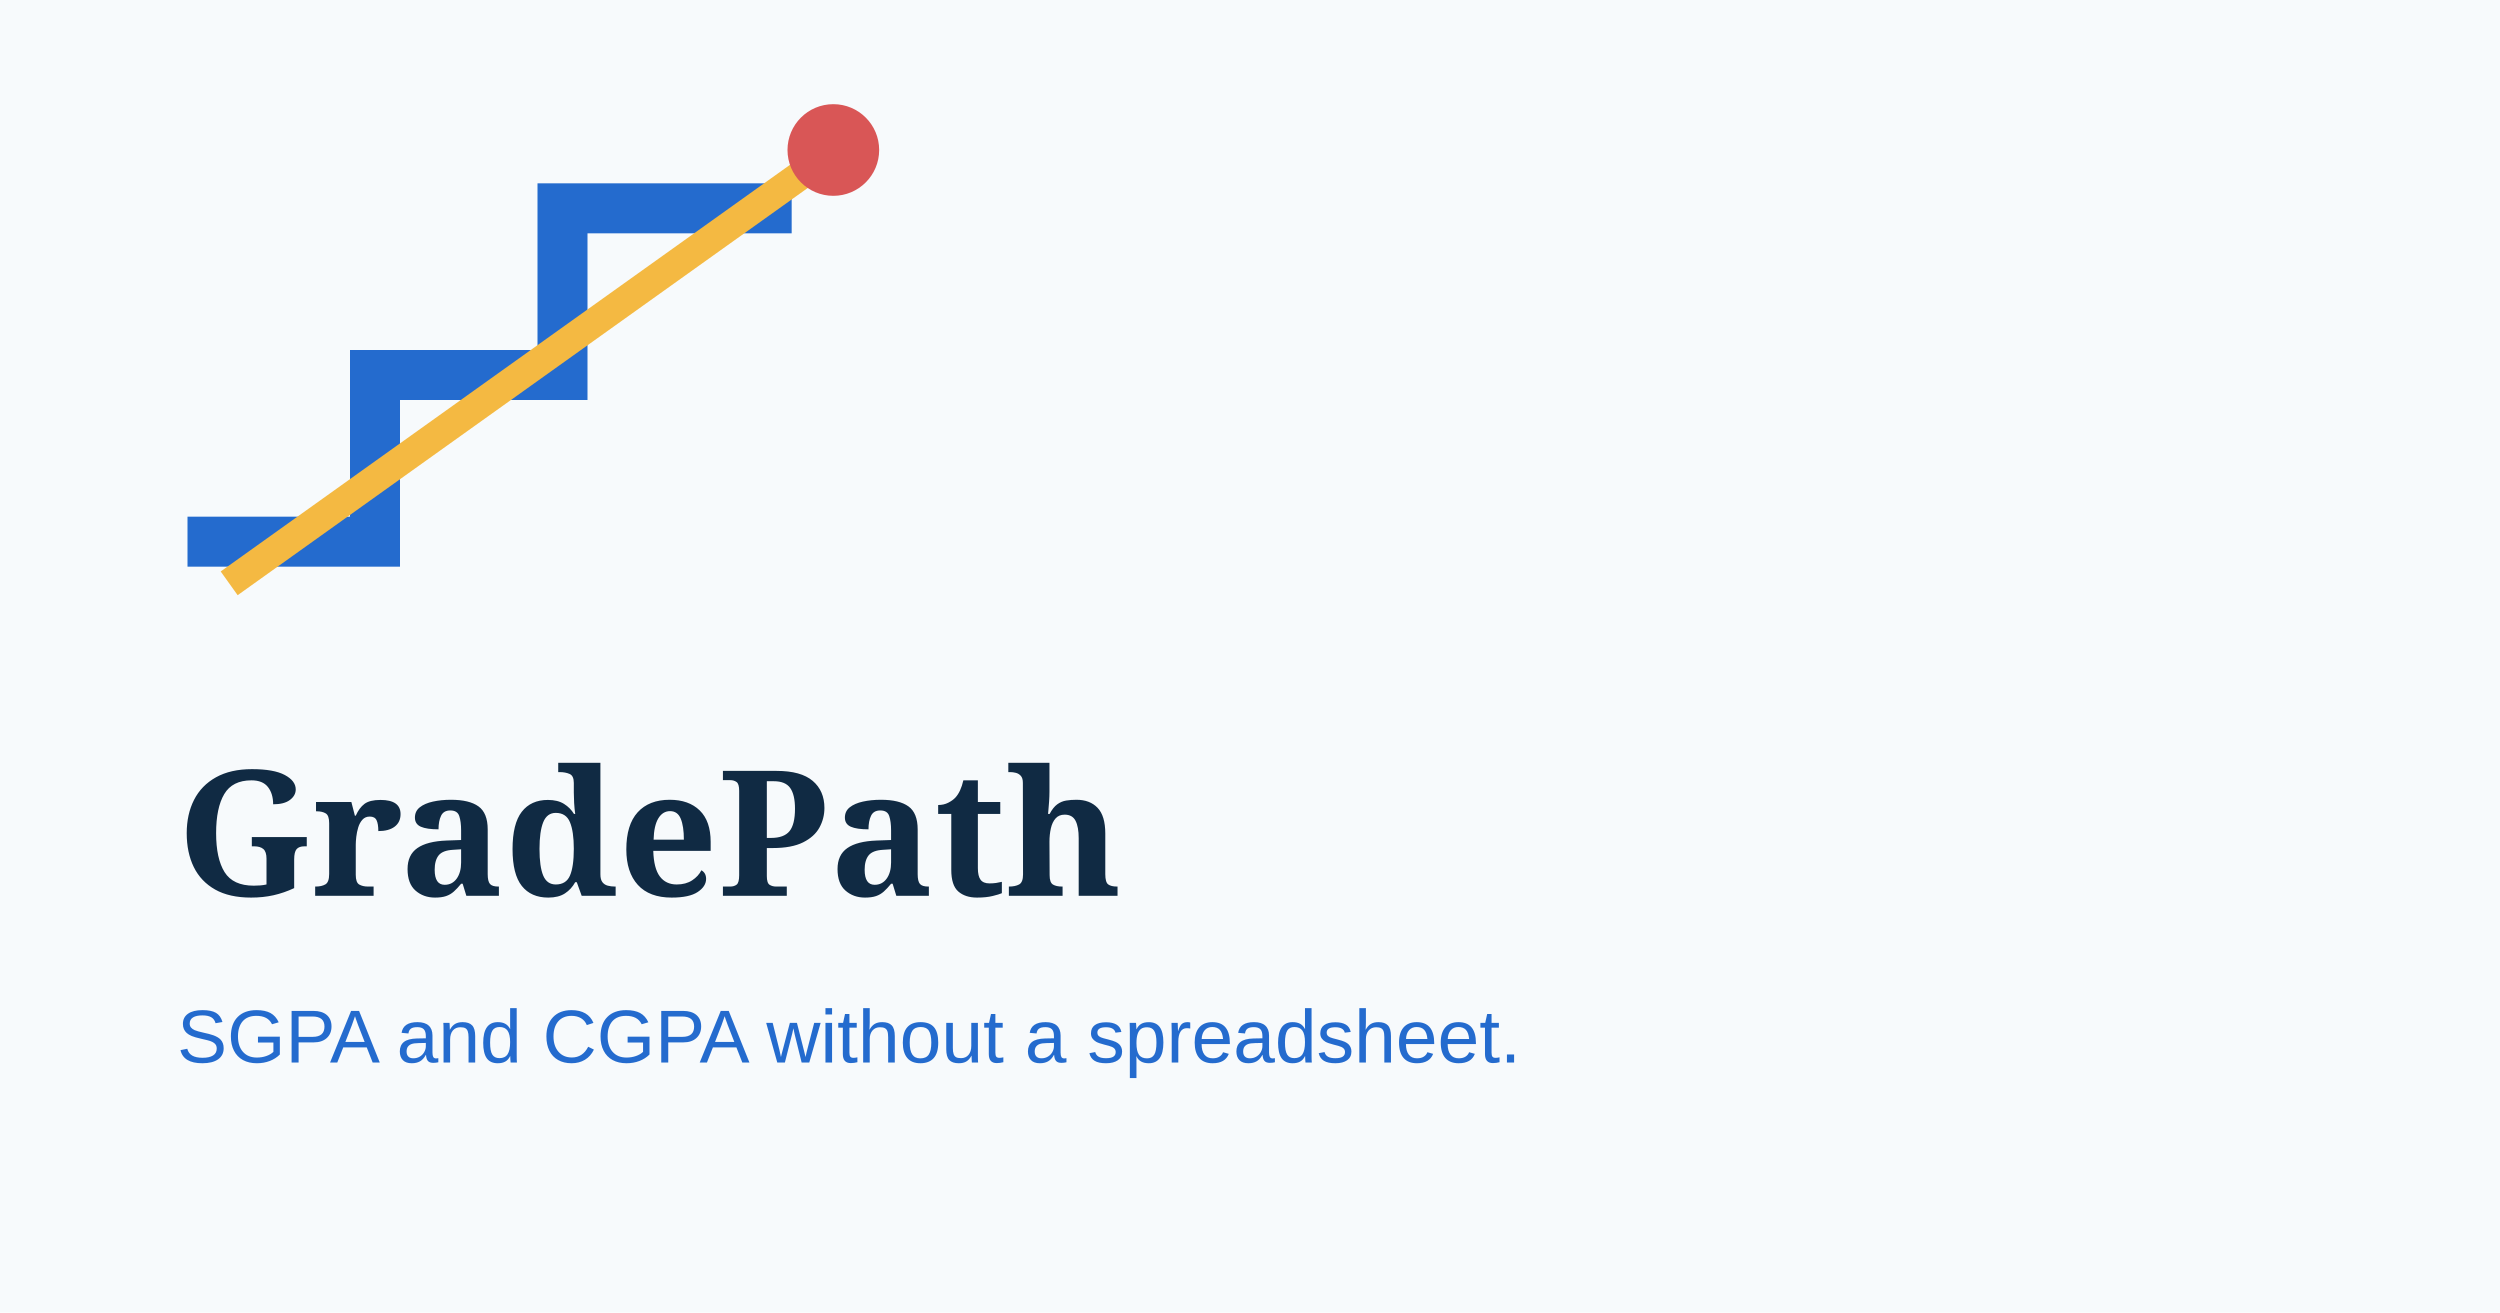
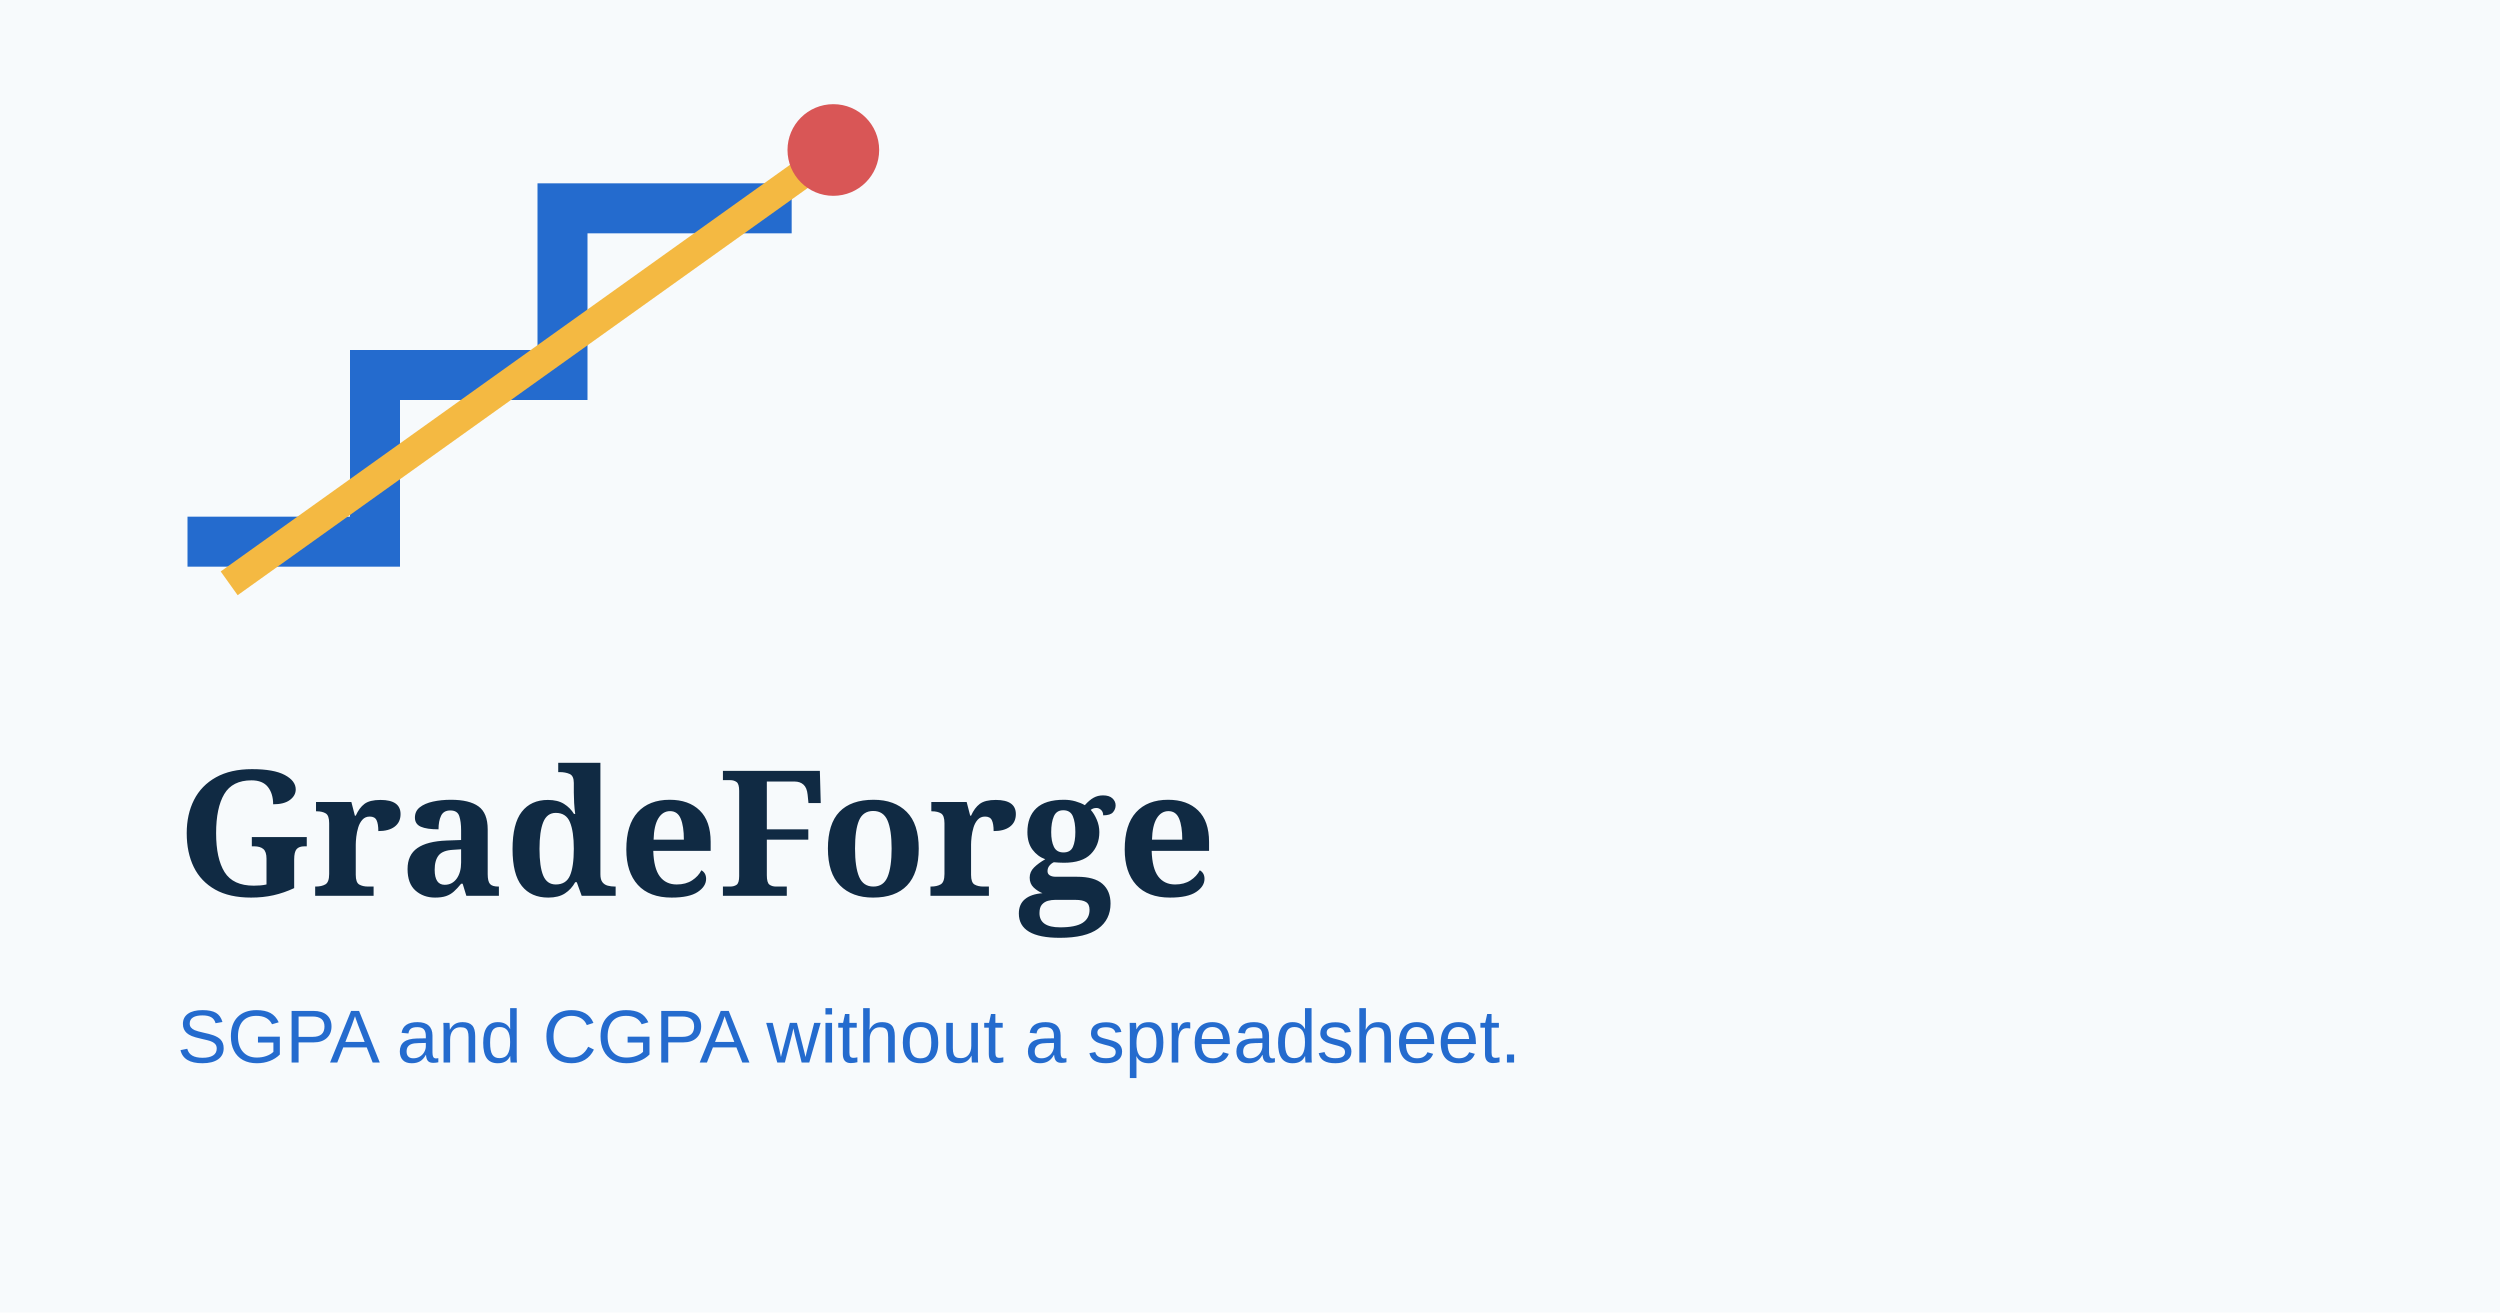
<svg xmlns="http://www.w3.org/2000/svg" viewBox="0 0 1200 630">
  <rect width="1200" height="630" fill="#F7FAFC" />
  <path d="M90 260h90v-80h90v-80h110" fill="none" stroke="#246BCE" stroke-width="24" />
  <path d="M110 280L390 80" stroke="#F4B942" stroke-width="14" />
  <circle cx="400" cy="72" r="22" fill="#D95656" />
-   <text x="85" y="430" fill="#102A43" font-family="Georgia,serif" font-size="84" font-weight="700">GradePath</text>
+   <text x="85" y="430" fill="#102A43" font-family="Georgia,serif" font-size="84" font-weight="700">GradeForge</text>
  <text x="85" y="510" fill="#246BCE" font-family="Arial,sans-serif" font-size="36">SGPA and CGPA without a spreadsheet.</text>
</svg>
